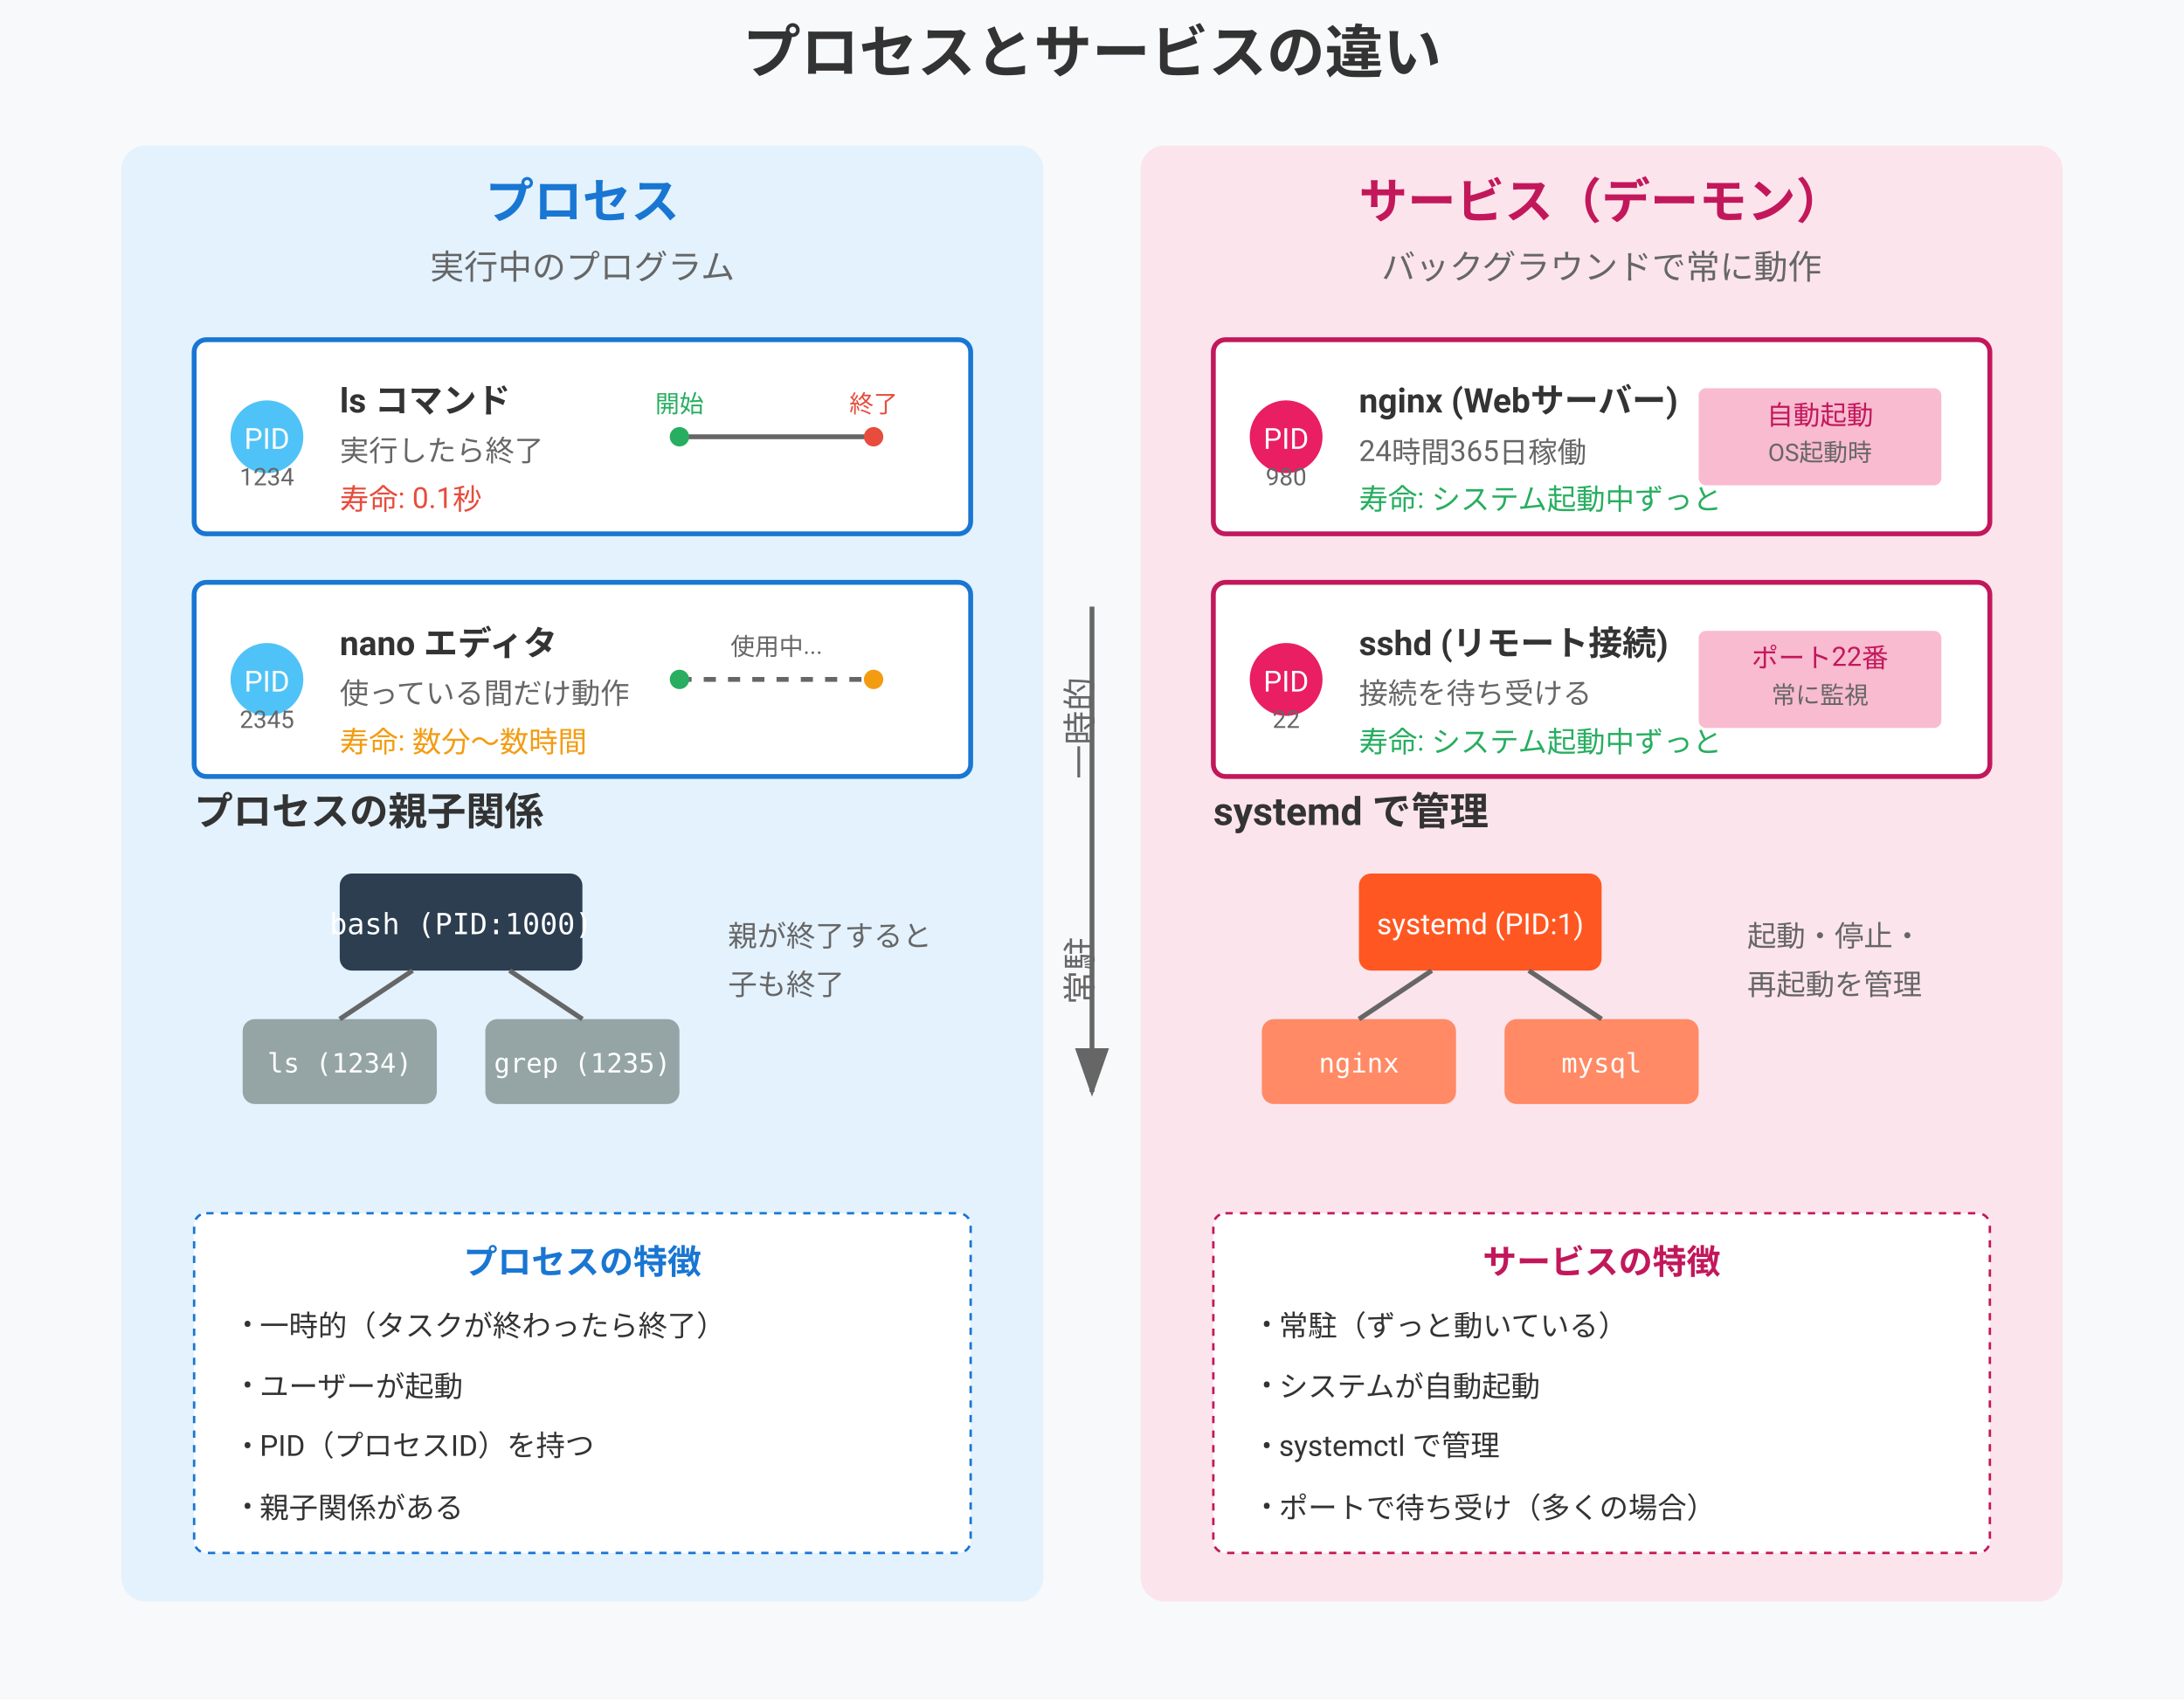
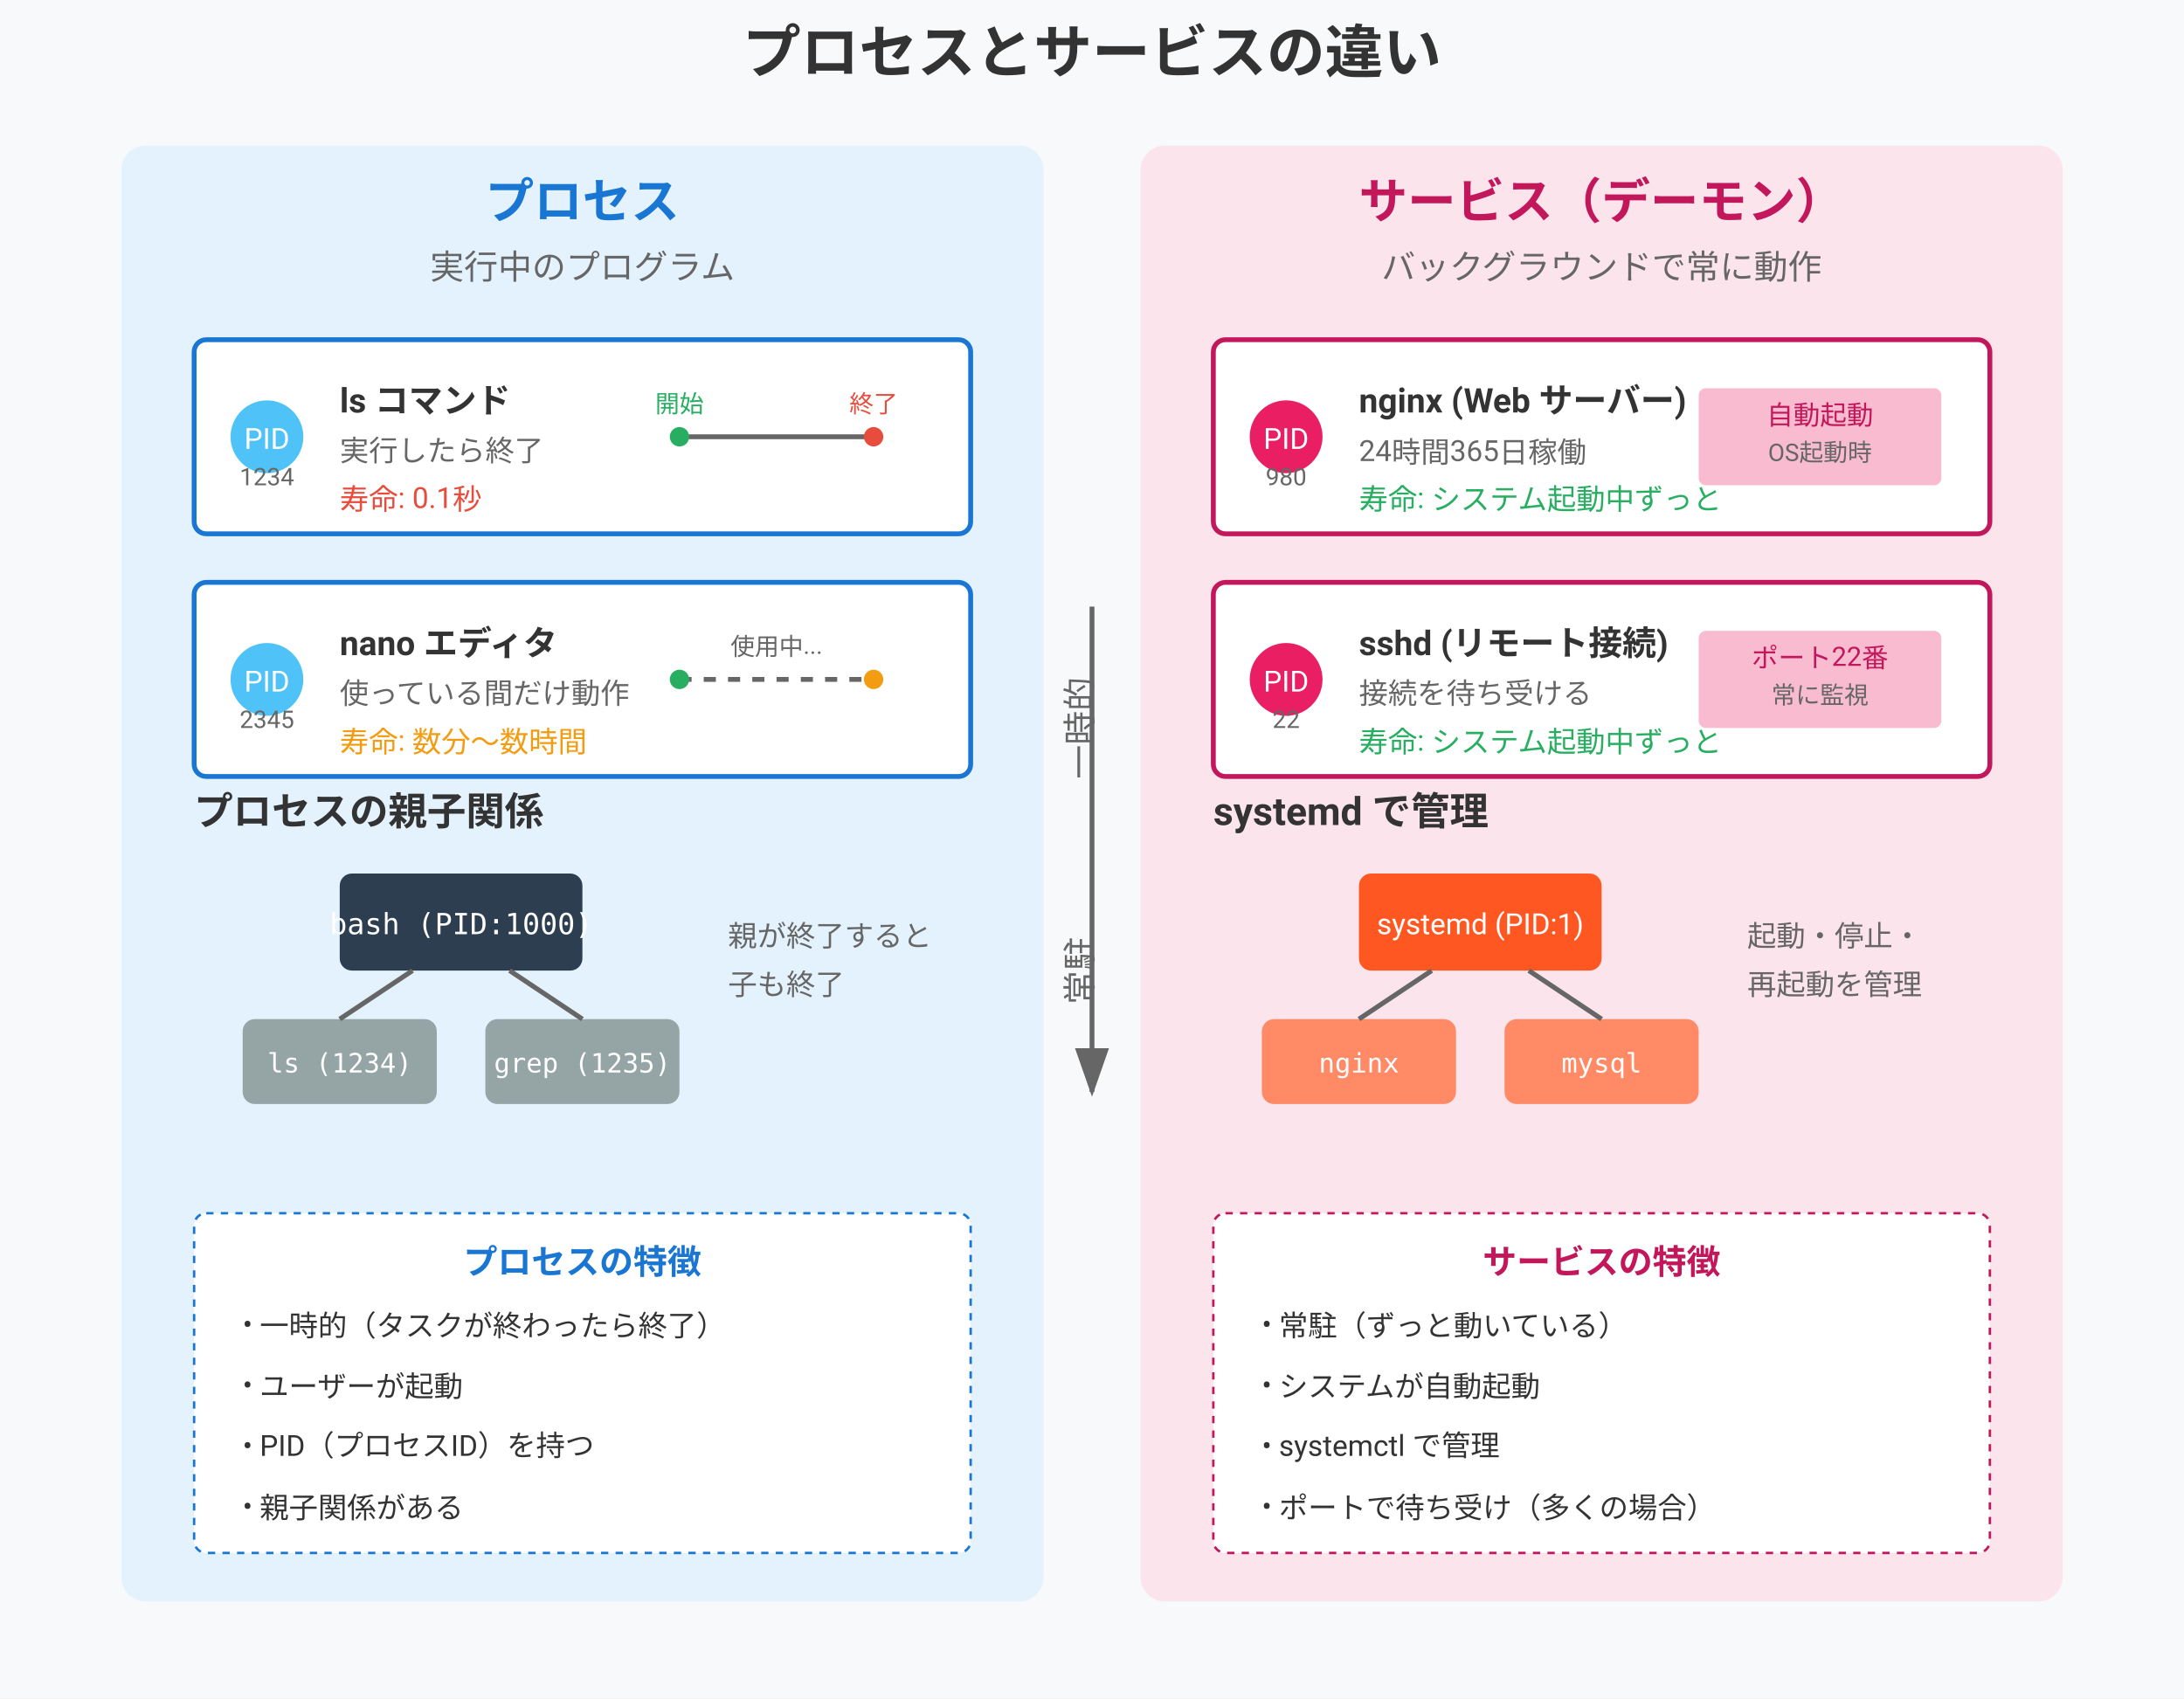
<svg xmlns="http://www.w3.org/2000/svg" viewBox="0 0 900 700">
  <rect width="900" height="700" fill="#f8f9fa" />
  <text x="450" y="30" font-family="-apple-system, BlinkMacSystemFont, 'Segoe UI', Roboto, 'Helvetica Neue', Arial, 'Noto Sans', sans-serif, 'Apple Color Emoji', 'Segoe UI Emoji', 'Segoe UI Symbol', 'Noto Color Emoji'" font-size="24" font-weight="bold" text-anchor="middle" fill="#333">プロセスとサービスの違い</text>
  <g id="process-section">
    <rect x="50" y="60" width="380" height="600" fill="#e3f2fd" rx="10" />
    <text x="240" y="90" font-family="-apple-system, BlinkMacSystemFont, 'Segoe UI', Roboto, 'Helvetica Neue', Arial, 'Noto Sans', sans-serif, 'Apple Color Emoji', 'Segoe UI Emoji', 'Segoe UI Symbol', 'Noto Color Emoji'" font-size="20" font-weight="bold" text-anchor="middle" fill="#1976d2">プロセス</text>
    <text x="240" y="115" font-family="-apple-system, BlinkMacSystemFont, 'Segoe UI', Roboto, 'Helvetica Neue', Arial, 'Noto Sans', sans-serif, 'Apple Color Emoji', 'Segoe UI Emoji', 'Segoe UI Symbol', 'Noto Color Emoji'" font-size="14" text-anchor="middle" fill="#666">実行中のプログラム</text>
    <g transform="translate(80, 140)">
      <rect x="0" y="0" width="320" height="80" fill="#fff" stroke="#1976d2" stroke-width="2" rx="5" />
      <circle cx="30" cy="40" r="15" fill="#4fc3f7" />
      <text x="30" y="45" font-family="-apple-system, BlinkMacSystemFont, 'Segoe UI', Roboto, 'Helvetica Neue', Arial, 'Noto Sans', sans-serif, 'Apple Color Emoji', 'Segoe UI Emoji', 'Segoe UI Symbol', 'Noto Color Emoji'" font-size="12" text-anchor="middle" fill="white">PID</text>
      <text x="30" y="60" font-family="-apple-system, BlinkMacSystemFont, 'Segoe UI', Roboto, 'Helvetica Neue', Arial, 'Noto Sans', sans-serif, 'Apple Color Emoji', 'Segoe UI Emoji', 'Segoe UI Symbol', 'Noto Color Emoji'" font-size="10" text-anchor="middle" fill="#666">1234</text>
      <text x="60" y="30" font-family="-apple-system, BlinkMacSystemFont, 'Segoe UI', Roboto, 'Helvetica Neue', Arial, 'Noto Sans', sans-serif, 'Apple Color Emoji', 'Segoe UI Emoji', 'Segoe UI Symbol', 'Noto Color Emoji'" font-size="14" font-weight="bold" fill="#333">ls コマンド</text>
      <text x="60" y="50" font-family="-apple-system, BlinkMacSystemFont, 'Segoe UI', Roboto, 'Helvetica Neue', Arial, 'Noto Sans', sans-serif, 'Apple Color Emoji', 'Segoe UI Emoji', 'Segoe UI Symbol', 'Noto Color Emoji'" font-size="12" fill="#666">実行したら終了</text>
      <text x="60" y="70" font-family="-apple-system, BlinkMacSystemFont, 'Segoe UI', Roboto, 'Helvetica Neue', Arial, 'Noto Sans', sans-serif, 'Apple Color Emoji', 'Segoe UI Emoji', 'Segoe UI Symbol', 'Noto Color Emoji'" font-size="12" fill="#e74c3c">寿命: 0.1秒</text>
      <line x1="200" y1="40" x2="280" y2="40" stroke="#666" stroke-width="2" />
      <circle cx="200" cy="40" r="4" fill="#27ae60" />
      <text x="200" y="30" font-family="-apple-system, BlinkMacSystemFont, 'Segoe UI', Roboto, 'Helvetica Neue', Arial, 'Noto Sans', sans-serif, 'Apple Color Emoji', 'Segoe UI Emoji', 'Segoe UI Symbol', 'Noto Color Emoji'" font-size="10" text-anchor="middle" fill="#27ae60">開始</text>
      <circle cx="280" cy="40" r="4" fill="#e74c3c" />
      <text x="280" y="30" font-family="-apple-system, BlinkMacSystemFont, 'Segoe UI', Roboto, 'Helvetica Neue', Arial, 'Noto Sans', sans-serif, 'Apple Color Emoji', 'Segoe UI Emoji', 'Segoe UI Symbol', 'Noto Color Emoji'" font-size="10" text-anchor="middle" fill="#e74c3c">終了</text>
    </g>
    <g transform="translate(80, 240)">
      <rect x="0" y="0" width="320" height="80" fill="#fff" stroke="#1976d2" stroke-width="2" rx="5" />
      <circle cx="30" cy="40" r="15" fill="#4fc3f7" />
      <text x="30" y="45" font-family="-apple-system, BlinkMacSystemFont, 'Segoe UI', Roboto, 'Helvetica Neue', Arial, 'Noto Sans', sans-serif, 'Apple Color Emoji', 'Segoe UI Emoji', 'Segoe UI Symbol', 'Noto Color Emoji'" font-size="12" text-anchor="middle" fill="white">PID</text>
      <text x="30" y="60" font-family="-apple-system, BlinkMacSystemFont, 'Segoe UI', Roboto, 'Helvetica Neue', Arial, 'Noto Sans', sans-serif, 'Apple Color Emoji', 'Segoe UI Emoji', 'Segoe UI Symbol', 'Noto Color Emoji'" font-size="10" text-anchor="middle" fill="#666">2345</text>
      <text x="60" y="30" font-family="-apple-system, BlinkMacSystemFont, 'Segoe UI', Roboto, 'Helvetica Neue', Arial, 'Noto Sans', sans-serif, 'Apple Color Emoji', 'Segoe UI Emoji', 'Segoe UI Symbol', 'Noto Color Emoji'" font-size="14" font-weight="bold" fill="#333">nano エディタ</text>
      <text x="60" y="50" font-family="-apple-system, BlinkMacSystemFont, 'Segoe UI', Roboto, 'Helvetica Neue', Arial, 'Noto Sans', sans-serif, 'Apple Color Emoji', 'Segoe UI Emoji', 'Segoe UI Symbol', 'Noto Color Emoji'" font-size="12" fill="#666">使っている間だけ動作</text>
      <text x="60" y="70" font-family="-apple-system, BlinkMacSystemFont, 'Segoe UI', Roboto, 'Helvetica Neue', Arial, 'Noto Sans', sans-serif, 'Apple Color Emoji', 'Segoe UI Emoji', 'Segoe UI Symbol', 'Noto Color Emoji'" font-size="12" fill="#f39c12">寿命: 数分〜数時間</text>
      <line x1="200" y1="40" x2="280" y2="40" stroke="#666" stroke-width="2" stroke-dasharray="5,5" />
      <circle cx="200" cy="40" r="4" fill="#27ae60" />
      <circle cx="280" cy="40" r="4" fill="#f39c12" />
      <text x="240" y="30" font-family="-apple-system, BlinkMacSystemFont, 'Segoe UI', Roboto, 'Helvetica Neue', Arial, 'Noto Sans', sans-serif, 'Apple Color Emoji', 'Segoe UI Emoji', 'Segoe UI Symbol', 'Noto Color Emoji'" font-size="10" text-anchor="middle" fill="#666">使用中...</text>
    </g>
    <g transform="translate(80, 340)">
      <text x="0" y="0" font-family="-apple-system, BlinkMacSystemFont, 'Segoe UI', Roboto, 'Helvetica Neue', Arial, 'Noto Sans', sans-serif, 'Apple Color Emoji', 'Segoe UI Emoji', 'Segoe UI Symbol', 'Noto Color Emoji'" font-size="16" font-weight="bold" fill="#333">プロセスの親子関係</text>
      <rect x="60" y="20" width="100" height="40" fill="#2c3e50" rx="5" />
      <text x="110" y="45" font-family="'Monaco', 'Menlo', 'Ubuntu Mono', 'Consolas', 'source-code-pro', monospace" font-size="12" text-anchor="middle" fill="white">bash (PID:1000)</text>
      <rect x="20" y="80" width="80" height="35" fill="#95a5a6" rx="5" />
      <text x="60" y="102" font-family="'Monaco', 'Menlo', 'Ubuntu Mono', 'Consolas', 'source-code-pro', monospace" font-size="11" text-anchor="middle" fill="white">ls (1234)</text>
      <line x1="90" y1="60" x2="60" y2="80" stroke="#666" stroke-width="2" />
      <rect x="120" y="80" width="80" height="35" fill="#95a5a6" rx="5" />
      <text x="160" y="102" font-family="'Monaco', 'Menlo', 'Ubuntu Mono', 'Consolas', 'source-code-pro', monospace" font-size="11" text-anchor="middle" fill="white">grep (1235)</text>
      <line x1="130" y1="60" x2="160" y2="80" stroke="#666" stroke-width="2" />
      <text x="220" y="50" font-family="-apple-system, BlinkMacSystemFont, 'Segoe UI', Roboto, 'Helvetica Neue', Arial, 'Noto Sans', sans-serif, 'Apple Color Emoji', 'Segoe UI Emoji', 'Segoe UI Symbol', 'Noto Color Emoji'" font-size="12" fill="#666">親が終了すると</text>
      <text x="220" y="70" font-family="-apple-system, BlinkMacSystemFont, 'Segoe UI', Roboto, 'Helvetica Neue', Arial, 'Noto Sans', sans-serif, 'Apple Color Emoji', 'Segoe UI Emoji', 'Segoe UI Symbol', 'Noto Color Emoji'" font-size="12" fill="#666">子も終了</text>
    </g>
    <rect x="80" y="500" width="320" height="140" fill="#fff" stroke="#1976d2" stroke-dasharray="3,3" rx="5" />
    <text x="240" y="525" font-family="-apple-system, BlinkMacSystemFont, 'Segoe UI', Roboto, 'Helvetica Neue', Arial, 'Noto Sans', sans-serif, 'Apple Color Emoji', 'Segoe UI Emoji', 'Segoe UI Symbol', 'Noto Color Emoji'" font-size="14" font-weight="bold" text-anchor="middle" fill="#1976d2">プロセスの特徴</text>
    <text x="100" y="550" font-family="-apple-system, BlinkMacSystemFont, 'Segoe UI', Roboto, 'Helvetica Neue', Arial, 'Noto Sans', sans-serif, 'Apple Color Emoji', 'Segoe UI Emoji', 'Segoe UI Symbol', 'Noto Color Emoji'" font-size="12" fill="#333">• 一時的（タスクが終わったら終了）</text>
    <text x="100" y="575" font-family="-apple-system, BlinkMacSystemFont, 'Segoe UI', Roboto, 'Helvetica Neue', Arial, 'Noto Sans', sans-serif, 'Apple Color Emoji', 'Segoe UI Emoji', 'Segoe UI Symbol', 'Noto Color Emoji'" font-size="12" fill="#333">• ユーザーが起動</text>
    <text x="100" y="600" font-family="-apple-system, BlinkMacSystemFont, 'Segoe UI', Roboto, 'Helvetica Neue', Arial, 'Noto Sans', sans-serif, 'Apple Color Emoji', 'Segoe UI Emoji', 'Segoe UI Symbol', 'Noto Color Emoji'" font-size="12" fill="#333">• PID（プロセスID）を持つ</text>
    <text x="100" y="625" font-family="-apple-system, BlinkMacSystemFont, 'Segoe UI', Roboto, 'Helvetica Neue', Arial, 'Noto Sans', sans-serif, 'Apple Color Emoji', 'Segoe UI Emoji', 'Segoe UI Symbol', 'Noto Color Emoji'" font-size="12" fill="#333">• 親子関係がある</text>
  </g>
  <g id="service-section">
    <rect x="470" y="60" width="380" height="600" fill="#fce4ec" rx="10" />
    <text x="660" y="90" font-family="-apple-system, BlinkMacSystemFont, 'Segoe UI', Roboto, 'Helvetica Neue', Arial, 'Noto Sans', sans-serif, 'Apple Color Emoji', 'Segoe UI Emoji', 'Segoe UI Symbol', 'Noto Color Emoji'" font-size="20" font-weight="bold" text-anchor="middle" fill="#c2185b">サービス（デーモン）</text>
    <text x="660" y="115" font-family="-apple-system, BlinkMacSystemFont, 'Segoe UI', Roboto, 'Helvetica Neue', Arial, 'Noto Sans', sans-serif, 'Apple Color Emoji', 'Segoe UI Emoji', 'Segoe UI Symbol', 'Noto Color Emoji'" font-size="14" text-anchor="middle" fill="#666">バックグラウンドで常に動作</text>
    <g transform="translate(500, 140)">
      <rect x="0" y="0" width="320" height="80" fill="#fff" stroke="#c2185b" stroke-width="2" rx="5" />
      <circle cx="30" cy="40" r="15" fill="#e91e63" />
      <text x="30" y="45" font-family="-apple-system, BlinkMacSystemFont, 'Segoe UI', Roboto, 'Helvetica Neue', Arial, 'Noto Sans', sans-serif, 'Apple Color Emoji', 'Segoe UI Emoji', 'Segoe UI Symbol', 'Noto Color Emoji'" font-size="12" text-anchor="middle" fill="white">PID</text>
      <text x="30" y="60" font-family="-apple-system, BlinkMacSystemFont, 'Segoe UI', Roboto, 'Helvetica Neue', Arial, 'Noto Sans', sans-serif, 'Apple Color Emoji', 'Segoe UI Emoji', 'Segoe UI Symbol', 'Noto Color Emoji'" font-size="10" text-anchor="middle" fill="#666">980</text>
-       <text x="60" y="30" font-family="-apple-system, BlinkMacSystemFont, 'Segoe UI', Roboto, 'Helvetica Neue', Arial, 'Noto Sans', sans-serif, 'Apple Color Emoji', 'Segoe UI Emoji', 'Segoe UI Symbol', 'Noto Color Emoji'" font-size="14" font-weight="bold" fill="#333">nginx (Webサーバー)</text>
+       <text x="60" y="30" font-family="-apple-system, BlinkMacSystemFont, 'Segoe UI', Roboto, 'Helvetica Neue', Arial, 'Noto Sans', sans-serif, 'Apple Color Emoji', 'Segoe UI Emoji', 'Segoe UI Symbol', 'Noto Color Emoji'" font-size="14" font-weight="bold" fill="#333">nginx (Web サーバー)</text>
      <text x="60" y="50" font-family="-apple-system, BlinkMacSystemFont, 'Segoe UI', Roboto, 'Helvetica Neue', Arial, 'Noto Sans', sans-serif, 'Apple Color Emoji', 'Segoe UI Emoji', 'Segoe UI Symbol', 'Noto Color Emoji'" font-size="12" fill="#666">24時間365日稼働</text>
      <text x="60" y="70" font-family="-apple-system, BlinkMacSystemFont, 'Segoe UI', Roboto, 'Helvetica Neue', Arial, 'Noto Sans', sans-serif, 'Apple Color Emoji', 'Segoe UI Emoji', 'Segoe UI Symbol', 'Noto Color Emoji'" font-size="12" fill="#27ae60">寿命: システム起動中ずっと</text>
      <rect x="200" y="20" width="100" height="40" fill="#f8bbd0" rx="3" />
      <text x="250" y="35" font-family="-apple-system, BlinkMacSystemFont, 'Segoe UI', Roboto, 'Helvetica Neue', Arial, 'Noto Sans', sans-serif, 'Apple Color Emoji', 'Segoe UI Emoji', 'Segoe UI Symbol', 'Noto Color Emoji'" font-size="11" text-anchor="middle" fill="#c2185b">自動起動</text>
      <text x="250" y="50" font-family="-apple-system, BlinkMacSystemFont, 'Segoe UI', Roboto, 'Helvetica Neue', Arial, 'Noto Sans', sans-serif, 'Apple Color Emoji', 'Segoe UI Emoji', 'Segoe UI Symbol', 'Noto Color Emoji'" font-size="10" text-anchor="middle" fill="#666">OS起動時</text>
    </g>
    <g transform="translate(500, 240)">
      <rect x="0" y="0" width="320" height="80" fill="#fff" stroke="#c2185b" stroke-width="2" rx="5" />
      <circle cx="30" cy="40" r="15" fill="#e91e63" />
      <text x="30" y="45" font-family="-apple-system, BlinkMacSystemFont, 'Segoe UI', Roboto, 'Helvetica Neue', Arial, 'Noto Sans', sans-serif, 'Apple Color Emoji', 'Segoe UI Emoji', 'Segoe UI Symbol', 'Noto Color Emoji'" font-size="12" text-anchor="middle" fill="white">PID</text>
      <text x="30" y="60" font-family="-apple-system, BlinkMacSystemFont, 'Segoe UI', Roboto, 'Helvetica Neue', Arial, 'Noto Sans', sans-serif, 'Apple Color Emoji', 'Segoe UI Emoji', 'Segoe UI Symbol', 'Noto Color Emoji'" font-size="10" text-anchor="middle" fill="#666">22</text>
      <text x="60" y="30" font-family="-apple-system, BlinkMacSystemFont, 'Segoe UI', Roboto, 'Helvetica Neue', Arial, 'Noto Sans', sans-serif, 'Apple Color Emoji', 'Segoe UI Emoji', 'Segoe UI Symbol', 'Noto Color Emoji'" font-size="14" font-weight="bold" fill="#333">sshd (リモート接続)</text>
      <text x="60" y="50" font-family="-apple-system, BlinkMacSystemFont, 'Segoe UI', Roboto, 'Helvetica Neue', Arial, 'Noto Sans', sans-serif, 'Apple Color Emoji', 'Segoe UI Emoji', 'Segoe UI Symbol', 'Noto Color Emoji'" font-size="12" fill="#666">接続を待ち受ける</text>
      <text x="60" y="70" font-family="-apple-system, BlinkMacSystemFont, 'Segoe UI', Roboto, 'Helvetica Neue', Arial, 'Noto Sans', sans-serif, 'Apple Color Emoji', 'Segoe UI Emoji', 'Segoe UI Symbol', 'Noto Color Emoji'" font-size="12" fill="#27ae60">寿命: システム起動中ずっと</text>
      <rect x="200" y="20" width="100" height="40" fill="#f8bbd0" rx="3" />
      <text x="250" y="35" font-family="-apple-system, BlinkMacSystemFont, 'Segoe UI', Roboto, 'Helvetica Neue', Arial, 'Noto Sans', sans-serif, 'Apple Color Emoji', 'Segoe UI Emoji', 'Segoe UI Symbol', 'Noto Color Emoji'" font-size="11" text-anchor="middle" fill="#c2185b">ポート22番</text>
      <text x="250" y="50" font-family="-apple-system, BlinkMacSystemFont, 'Segoe UI', Roboto, 'Helvetica Neue', Arial, 'Noto Sans', sans-serif, 'Apple Color Emoji', 'Segoe UI Emoji', 'Segoe UI Symbol', 'Noto Color Emoji'" font-size="10" text-anchor="middle" fill="#666">常に監視</text>
    </g>
    <g transform="translate(500, 340)">
      <text x="0" y="0" font-family="-apple-system, BlinkMacSystemFont, 'Segoe UI', Roboto, 'Helvetica Neue', Arial, 'Noto Sans', sans-serif, 'Apple Color Emoji', 'Segoe UI Emoji', 'Segoe UI Symbol', 'Noto Color Emoji'" font-size="16" font-weight="bold" fill="#333">systemd で管理</text>
      <rect x="60" y="20" width="100" height="40" fill="#ff5722" rx="5" />
      <text x="110" y="45" font-family="-apple-system, BlinkMacSystemFont, 'Segoe UI', Roboto, 'Helvetica Neue', Arial, 'Noto Sans', sans-serif, 'Apple Color Emoji', 'Segoe UI Emoji', 'Segoe UI Symbol', 'Noto Color Emoji'" font-size="12" text-anchor="middle" fill="white">systemd (PID:1)</text>
      <rect x="20" y="80" width="80" height="35" fill="#ff8a65" rx="5" />
      <text x="60" y="102" font-family="'Monaco', 'Menlo', 'Ubuntu Mono', 'Consolas', 'source-code-pro', monospace" font-size="11" text-anchor="middle" fill="white">nginx</text>
      <line x1="90" y1="60" x2="60" y2="80" stroke="#666" stroke-width="2" />
      <rect x="120" y="80" width="80" height="35" fill="#ff8a65" rx="5" />
      <text x="160" y="102" font-family="'Monaco', 'Menlo', 'Ubuntu Mono', 'Consolas', 'source-code-pro', monospace" font-size="11" text-anchor="middle" fill="white">mysql</text>
      <line x1="130" y1="60" x2="160" y2="80" stroke="#666" stroke-width="2" />
      <text x="220" y="50" font-family="-apple-system, BlinkMacSystemFont, 'Segoe UI', Roboto, 'Helvetica Neue', Arial, 'Noto Sans', sans-serif, 'Apple Color Emoji', 'Segoe UI Emoji', 'Segoe UI Symbol', 'Noto Color Emoji'" font-size="12" fill="#666">起動・停止・</text>
      <text x="220" y="70" font-family="-apple-system, BlinkMacSystemFont, 'Segoe UI', Roboto, 'Helvetica Neue', Arial, 'Noto Sans', sans-serif, 'Apple Color Emoji', 'Segoe UI Emoji', 'Segoe UI Symbol', 'Noto Color Emoji'" font-size="12" fill="#666">再起動を管理</text>
    </g>
    <rect x="500" y="500" width="320" height="140" fill="#fff" stroke="#c2185b" stroke-dasharray="3,3" rx="5" />
    <text x="660" y="525" font-family="-apple-system, BlinkMacSystemFont, 'Segoe UI', Roboto, 'Helvetica Neue', Arial, 'Noto Sans', sans-serif, 'Apple Color Emoji', 'Segoe UI Emoji', 'Segoe UI Symbol', 'Noto Color Emoji'" font-size="14" font-weight="bold" text-anchor="middle" fill="#c2185b">サービスの特徴</text>
    <text x="520" y="550" font-family="-apple-system, BlinkMacSystemFont, 'Segoe UI', Roboto, 'Helvetica Neue', Arial, 'Noto Sans', sans-serif, 'Apple Color Emoji', 'Segoe UI Emoji', 'Segoe UI Symbol', 'Noto Color Emoji'" font-size="12" fill="#333">• 常駐（ずっと動いている）</text>
    <text x="520" y="575" font-family="-apple-system, BlinkMacSystemFont, 'Segoe UI', Roboto, 'Helvetica Neue', Arial, 'Noto Sans', sans-serif, 'Apple Color Emoji', 'Segoe UI Emoji', 'Segoe UI Symbol', 'Noto Color Emoji'" font-size="12" fill="#333">• システムが自動起動</text>
    <text x="520" y="600" font-family="-apple-system, BlinkMacSystemFont, 'Segoe UI', Roboto, 'Helvetica Neue', Arial, 'Noto Sans', sans-serif, 'Apple Color Emoji', 'Segoe UI Emoji', 'Segoe UI Symbol', 'Noto Color Emoji'" font-size="12" fill="#333">• systemctl で管理</text>
    <text x="520" y="625" font-family="-apple-system, BlinkMacSystemFont, 'Segoe UI', Roboto, 'Helvetica Neue', Arial, 'Noto Sans', sans-serif, 'Apple Color Emoji', 'Segoe UI Emoji', 'Segoe UI Symbol', 'Noto Color Emoji'" font-size="12" fill="#333">• ポートで待ち受け（多くの場合）</text>
  </g>
  <g transform="translate(430, 300)">
    <text x="20" y="0" font-family="-apple-system, BlinkMacSystemFont, 'Segoe UI', Roboto, 'Helvetica Neue', Arial, 'Noto Sans', sans-serif, 'Apple Color Emoji', 'Segoe UI Emoji', 'Segoe UI Symbol', 'Noto Color Emoji'" font-size="14" text-anchor="middle" fill="#666" transform="rotate(-90, 20, 0)">一時的</text>
    <text x="20" y="100" font-family="-apple-system, BlinkMacSystemFont, 'Segoe UI', Roboto, 'Helvetica Neue', Arial, 'Noto Sans', sans-serif, 'Apple Color Emoji', 'Segoe UI Emoji', 'Segoe UI Symbol', 'Noto Color Emoji'" font-size="14" text-anchor="middle" fill="#666" transform="rotate(-90, 20, 100)">常駐</text>
    <line x1="20" y1="-50" x2="20" y2="150" stroke="#666" stroke-width="2" marker-end="url(#arrowhead)" />
  </g>
  <defs>
    <marker id="arrowhead" markerWidth="10" markerHeight="7" refX="9" refY="3.5" orient="auto">
      <polygon points="0 0, 10 3.5, 0 7" fill="#666" />
    </marker>
  </defs>
</svg>
